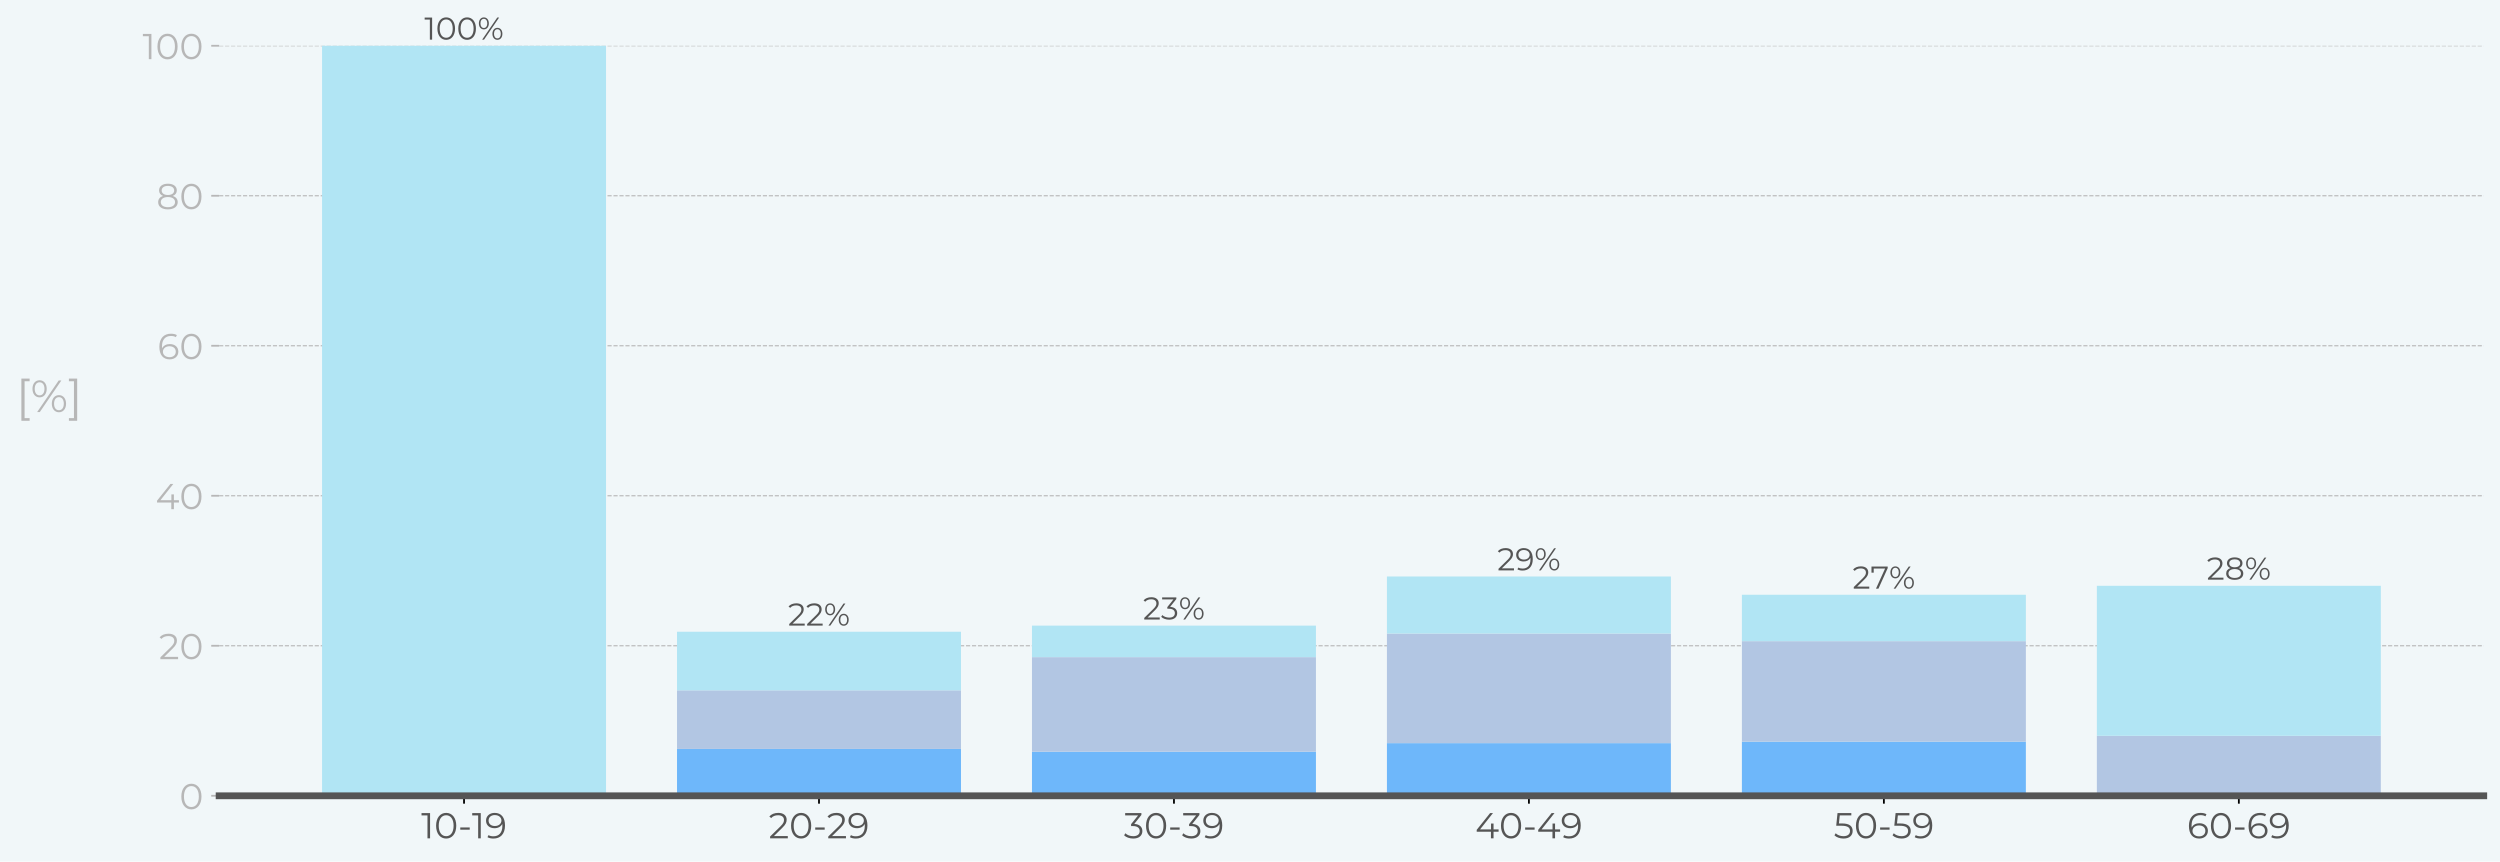
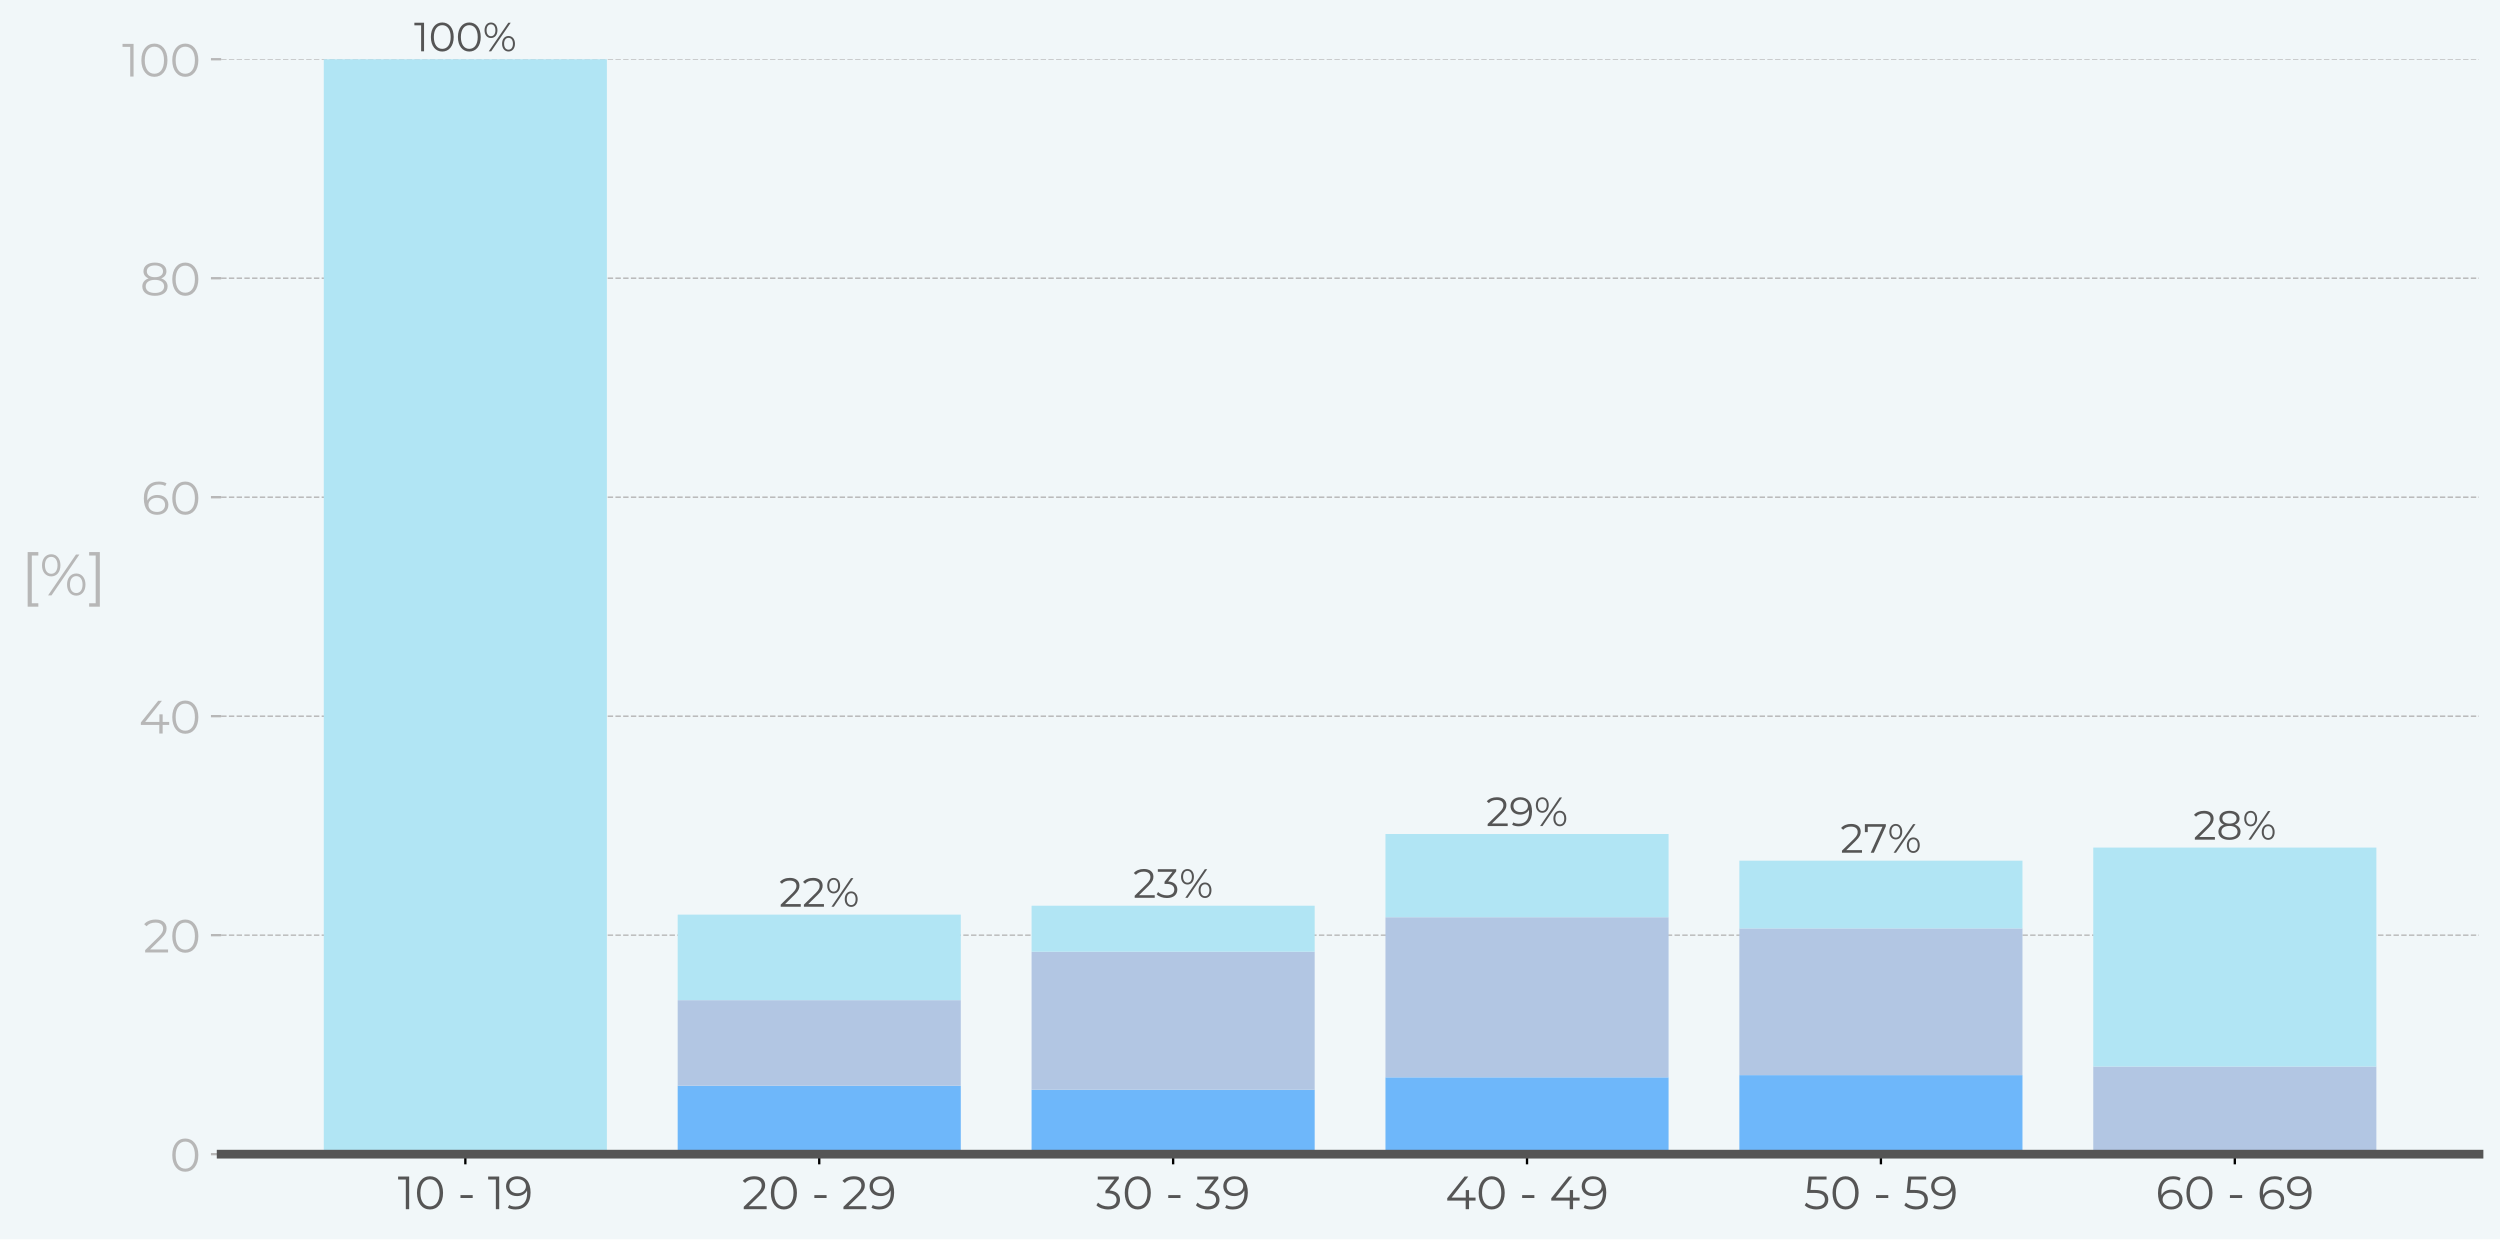
- <svg xmlns="http://www.w3.org/2000/svg" xmlns:xlink="http://www.w3.org/1999/xlink" width="1108.78pt" height="382.123pt" viewBox="0 0 1108.78 382.123" version="1.1">
+ <svg xmlns="http://www.w3.org/2000/svg" xmlns:xlink="http://www.w3.org/1999/xlink" width="856.965pt" height="424.803pt" viewBox="0 0 856.965 424.803" version="1.1">
  <defs>
    <style type="text/css">*{stroke-linejoin: round; stroke-linecap: butt}</style>
  </defs>
  <g id="figure_1">
    <g id="patch_1">
-       <path d="M 0 382.123  L 1108.78 382.123  L 1108.78 0  L 0 0  z " style="fill: #f1f7f9" />
+       <path d="M -0 424.803  L 856.965 424.803  L 856.965 0  L -0 0  z " style="fill: #f1f7f9" />
    </g>
    <g id="axes_1">
      <g id="patch_2">
-         <path d="M 97.18 352.945  L 1101.58 352.945  L 1101.58 20.305  L 97.18 20.305  z " style="fill: #f1f7f9" />
+         <path d="M 75.81 395.625  L 849.765 395.625  L 849.765 20.305  L 75.81 20.305  z " style="fill: #f1f7f9" />
      </g>
      <g id="matplotlib.axis_1">
        <g id="xtick_1">
          <g id="line2d_1">
            <defs>
-               <path id="m807997ced9" d="M 0 0  L 0 3.5  " style="stroke: #000000; stroke-width: 0.8" />
+               <path id="m3b1934c39c" d="M 0 0  L 0 3.5  " style="stroke: #000000; stroke-width: 0.8" />
            </defs>
            <g>
-               <use xlink:href="#m807997ced9" x="205.806" y="352.945" style="stroke: #000000; stroke-width: 0.8" />
+               <use xlink:href="#m3b1934c39c" x="159.514" y="395.625" style="stroke: #000000; stroke-width: 0.8" />
            </g>
          </g>
          <g id="text_1">
-             <g style="fill: #555555" transform="translate(186.8063 371.8178)scale(0.16 -0.16)">
+             <g style="fill: #555555" transform="translate(136.3211 414.4978)scale(0.16 -0.16)">
              <defs>
                <path id="Montserrat-Regular-31" d="M 58 4480  L 58 4070  L 1114 4070  L 1114 0  L 1574 0  L 1574 4480  L 58 4480  z " transform="scale(0.015625)" />
                <path id="Montserrat-Regular-30" d="M 2118 -38  C 3155 -38 3910 813 3910 2240  C 3910 3667 3155 4518 2118 4518  C 1082 4518 333 3667 333 2240  C 333 813 1082 -38 2118 -38  z M 2118 384  C 1338 384 800 1043 800 2240  C 800 3437 1338 4096 2118 4096  C 2899 4096 3437 3437 3437 2240  C 3437 1043 2899 384 2118 384  z " transform="scale(0.015625)" />
+                 <path id="Montserrat-Regular-20" transform="scale(0.015625)" />
                <path id="Montserrat-Regular-2d" d="M 384 1536  L 2061 1536  L 2061 1933  L 384 1933  L 384 1536  z " transform="scale(0.015625)" />
                <path id="Montserrat-Regular-39" d="M 1728 4518  C 858 4518 198 3981 198 3142  C 198 2323 819 1798 1709 1798  C 2330 1798 2854 2074 3078 2566  C 3091 2432 3098 2304 3098 2202  C 3098 986 2477 365 1510 365  C 1178 365 870 422 640 576  L 454 205  C 736 32 1114 -38 1517 -38  C 2733 -38 3565 755 3565 2278  C 3565 3693 2918 4518 1728 4518  z M 1779 2189  C 1088 2189 653 2566 653 3155  C 653 3750 1101 4128 1747 4128  C 2522 4128 2931 3661 2931 3168  C 2931 2611 2464 2189 1779 2189  z " transform="scale(0.015625)" />
              </defs>
              <use xlink:href="#Montserrat-Regular-31" />
              <use xlink:href="#Montserrat-Regular-30" x="36.1" />
-               <use xlink:href="#Montserrat-Regular-2d" x="102.3" />
-               <use xlink:href="#Montserrat-Regular-31" x="140.5" />
-               <use xlink:href="#Montserrat-Regular-39" x="176.6" />
+               <use xlink:href="#Montserrat-Regular-20" x="102.3" />
+               <use xlink:href="#Montserrat-Regular-2d" x="128.5" />
+               <use xlink:href="#Montserrat-Regular-20" x="166.7" />
+               <use xlink:href="#Montserrat-Regular-31" x="192.9" />
+               <use xlink:href="#Montserrat-Regular-39" x="229" />
            </g>
          </g>
        </g>
        <g id="xtick_2">
          <g id="line2d_2">
            <g>
-               <use xlink:href="#m807997ced9" x="363.236" y="352.945" style="stroke: #000000; stroke-width: 0.8" />
+               <use xlink:href="#m3b1934c39c" x="280.823" y="395.625" style="stroke: #000000; stroke-width: 0.8" />
            </g>
          </g>
          <g id="text_2">
-             <g style="fill: #555555" transform="translate(340.9233 371.8178)scale(0.16 -0.16)">
+             <g style="fill: #555555" transform="translate(254.3182 414.4978)scale(0.16 -0.16)">
              <defs>
                <path id="Montserrat-Regular-32" d="M 928 410  L 2451 1907  C 3053 2496 3187 2880 3187 3309  C 3187 4058 2611 4518 1702 4518  C 1018 4518 461 4288 115 3878  L 442 3597  C 736 3936 1139 4096 1664 4096  C 2349 4096 2714 3776 2714 3258  C 2714 2950 2618 2650 2112 2150  L 250 326  L 250 0  L 3392 0  L 3392 410  L 928 410  z " transform="scale(0.015625)" />
              </defs>
              <use xlink:href="#Montserrat-Regular-32" />
              <use xlink:href="#Montserrat-Regular-30" x="56.8" />
-               <use xlink:href="#Montserrat-Regular-2d" x="123" />
-               <use xlink:href="#Montserrat-Regular-32" x="161.2" />
-               <use xlink:href="#Montserrat-Regular-39" x="218" />
+               <use xlink:href="#Montserrat-Regular-20" x="123" />
+               <use xlink:href="#Montserrat-Regular-2d" x="149.2" />
+               <use xlink:href="#Montserrat-Regular-20" x="187.4" />
+               <use xlink:href="#Montserrat-Regular-32" x="213.6" />
+               <use xlink:href="#Montserrat-Regular-39" x="270.4" />
            </g>
          </g>
        </g>
        <g id="xtick_3">
          <g id="line2d_3">
            <g>
-               <use xlink:href="#m807997ced9" x="520.665" y="352.945" style="stroke: #000000; stroke-width: 0.8" />
+               <use xlink:href="#m3b1934c39c" x="402.133" y="395.625" style="stroke: #000000; stroke-width: 0.8" />
            </g>
          </g>
          <g id="text_3">
-             <g style="fill: #555555" transform="translate(498.4153 371.8178)scale(0.16 -0.16)">
+             <g style="fill: #555555" transform="translate(375.6902 414.4978)scale(0.16 -0.16)">
              <defs>
                <path id="Montserrat-Regular-33" d="M 1856 2560  L 3123 4154  L 3123 4480  L 243 4480  L 243 4070  L 2534 4070  L 1293 2515  L 1293 2176  L 1613 2176  C 2445 2176 2822 1824 2822 1286  C 2822 730 2413 384 1670 384  C 1088 384 570 602 282 902  L 58 538  C 403 186 1024 -38 1670 -38  C 2752 -38 3296 538 3296 1286  C 3296 2003 2816 2509 1856 2560  z " transform="scale(0.015625)" />
              </defs>
              <use xlink:href="#Montserrat-Regular-33" />
              <use xlink:href="#Montserrat-Regular-30" x="56.4" />
-               <use xlink:href="#Montserrat-Regular-2d" x="122.6" />
-               <use xlink:href="#Montserrat-Regular-33" x="160.8" />
-               <use xlink:href="#Montserrat-Regular-39" x="217.2" />
+               <use xlink:href="#Montserrat-Regular-20" x="122.6" />
+               <use xlink:href="#Montserrat-Regular-2d" x="148.8" />
+               <use xlink:href="#Montserrat-Regular-20" x="187" />
+               <use xlink:href="#Montserrat-Regular-33" x="213.2" />
+               <use xlink:href="#Montserrat-Regular-39" x="269.6" />
            </g>
          </g>
        </g>
        <g id="xtick_4">
          <g id="line2d_4">
            <g>
-               <use xlink:href="#m807997ced9" x="678.095" y="352.945" style="stroke: #000000; stroke-width: 0.8" />
+               <use xlink:href="#m3b1934c39c" x="523.442" y="395.625" style="stroke: #000000; stroke-width: 0.8" />
            </g>
          </g>
          <g id="text_4">
-             <g style="fill: #555555" transform="translate(654.2947 371.8178)scale(0.16 -0.16)">
+             <g style="fill: #555555" transform="translate(495.4498 414.4978)scale(0.16 -0.16)">
              <defs>
                <path id="Montserrat-Regular-34" d="M 4141 1587  L 3245 1587  L 3245 2624  L 2797 2624  L 2797 1587  L 851 1587  L 3142 4480  L 2630 4480  L 256 1510  L 256 1178  L 2784 1178  L 2784 0  L 3245 0  L 3245 1178  L 4141 1178  L 4141 1587  z " transform="scale(0.015625)" />
              </defs>
              <use xlink:href="#Montserrat-Regular-34" />
              <use xlink:href="#Montserrat-Regular-30" x="66.1" />
-               <use xlink:href="#Montserrat-Regular-2d" x="132.3" />
-               <use xlink:href="#Montserrat-Regular-34" x="170.5" />
-               <use xlink:href="#Montserrat-Regular-39" x="236.6" />
+               <use xlink:href="#Montserrat-Regular-20" x="132.3" />
+               <use xlink:href="#Montserrat-Regular-2d" x="158.5" />
+               <use xlink:href="#Montserrat-Regular-20" x="196.7" />
+               <use xlink:href="#Montserrat-Regular-34" x="222.9" />
+               <use xlink:href="#Montserrat-Regular-39" x="289" />
            </g>
          </g>
        </g>
        <g id="xtick_5">
          <g id="line2d_5">
            <g>
-               <use xlink:href="#m807997ced9" x="835.524" y="352.945" style="stroke: #000000; stroke-width: 0.8" />
+               <use xlink:href="#m3b1934c39c" x="644.752" y="395.625" style="stroke: #000000; stroke-width: 0.8" />
            </g>
          </g>
          <g id="text_5">
-             <g style="fill: #555555" transform="translate(813.2442 371.8178)scale(0.16 -0.16)">
+             <g style="fill: #555555" transform="translate(618.2793 414.4978)scale(0.16 -0.16)">
              <defs>
                <path id="Montserrat-Regular-35" d="M 1510 2643  L 934 2643  L 1088 4070  L 3136 4070  L 3136 4480  L 685 4480  L 454 2234  L 1408 2234  C 2547 2234 2906 1875 2906 1299  C 2906 755 2502 384 1741 384  C 1165 384 653 602 365 902  L 141 538  C 486 186 1101 -38 1747 -38  C 2842 -38 3373 557 3373 1318  C 3373 2112 2861 2643 1510 2643  z " transform="scale(0.015625)" />
              </defs>
              <use xlink:href="#Montserrat-Regular-35" />
              <use xlink:href="#Montserrat-Regular-30" x="56.6" />
-               <use xlink:href="#Montserrat-Regular-2d" x="122.8" />
-               <use xlink:href="#Montserrat-Regular-35" x="161" />
-               <use xlink:href="#Montserrat-Regular-39" x="217.6" />
+               <use xlink:href="#Montserrat-Regular-20" x="122.8" />
+               <use xlink:href="#Montserrat-Regular-2d" x="149" />
+               <use xlink:href="#Montserrat-Regular-20" x="187.2" />
+               <use xlink:href="#Montserrat-Regular-35" x="213.4" />
+               <use xlink:href="#Montserrat-Regular-39" x="270" />
            </g>
          </g>
        </g>
        <g id="xtick_6">
          <g id="line2d_6">
            <g>
-               <use xlink:href="#m807997ced9" x="992.954" y="352.945" style="stroke: #000000; stroke-width: 0.8" />
+               <use xlink:href="#m3b1934c39c" x="766.061" y="395.625" style="stroke: #000000; stroke-width: 0.8" />
            </g>
          </g>
          <g id="text_6">
-             <g style="fill: #555555" transform="translate(969.9837 371.8178)scale(0.16 -0.16)">
+             <g style="fill: #555555" transform="translate(738.8989 414.4978)scale(0.16 -0.16)">
              <defs>
                <path id="Montserrat-Regular-36" d="M 2189 2682  C 1568 2682 1043 2406 819 1914  C 806 2048 800 2176 800 2278  C 800 3494 1421 4115 2387 4115  C 2720 4115 3027 4058 3258 3904  L 3443 4275  C 3162 4448 2784 4518 2381 4518  C 1165 4518 333 3725 333 2202  C 333 787 979 -38 2170 -38  C 3040 -38 3699 499 3699 1338  C 3699 2157 3078 2682 2189 2682  z M 2150 352  C 1376 352 966 819 966 1312  C 966 1869 1434 2291 2118 2291  C 2810 2291 3245 1914 3245 1325  C 3245 730 2797 352 2150 352  z " transform="scale(0.015625)" />
              </defs>
              <use xlink:href="#Montserrat-Regular-36" />
              <use xlink:href="#Montserrat-Regular-30" x="60.9" />
-               <use xlink:href="#Montserrat-Regular-2d" x="127.1" />
-               <use xlink:href="#Montserrat-Regular-36" x="165.3" />
-               <use xlink:href="#Montserrat-Regular-39" x="226.2" />
+               <use xlink:href="#Montserrat-Regular-20" x="127.1" />
+               <use xlink:href="#Montserrat-Regular-2d" x="153.3" />
+               <use xlink:href="#Montserrat-Regular-20" x="191.5" />
+               <use xlink:href="#Montserrat-Regular-36" x="217.7" />
+               <use xlink:href="#Montserrat-Regular-39" x="278.6" />
            </g>
          </g>
        </g>
      </g>
      <g id="matplotlib.axis_2">
        <g id="ytick_1">
          <g id="line2d_7">
-             <path d="M 97.18 352.945  L 1101.58 352.945  " clip-path="url(#p257842acf2)" style="fill: none; stroke-dasharray: 1.85,0.8; stroke-dashoffset: 0; stroke: #b7b7b7; stroke-width: 0.5" />
+             <path d="M 75.81 395.625  L 849.765 395.625  " clip-path="url(#p5547469573)" style="fill: none; stroke-dasharray: 1.85,0.8; stroke-dashoffset: 0; stroke: #b7b7b7; stroke-width: 0.5" />
          </g>
          <g id="line2d_8">
            <defs>
-               <path id="m3b0ac2b198" d="M 0 0  L -3.5 0  " style="stroke: #b7b7b7; stroke-width: 0.8" />
+               <path id="ma408195c2b" d="M 0 0  L -3.5 0  " style="stroke: #b7b7b7; stroke-width: 0.8" />
            </defs>
            <g>
-               <use xlink:href="#m3b0ac2b198" x="97.18" y="352.945" style="fill: #b7b7b7; stroke: #b7b7b7; stroke-width: 0.8" />
+               <use xlink:href="#ma408195c2b" x="75.81" y="395.625" style="fill: #b7b7b7; stroke: #b7b7b7; stroke-width: 0.8" />
            </g>
          </g>
          <g id="text_7">
-             <g style="fill: #b7b7b7" transform="translate(79.5875 358.8816)scale(0.16 -0.16)">
+             <g style="fill: #b7b7b7" transform="translate(58.2175 401.5616)scale(0.16 -0.16)">
              <use xlink:href="#Montserrat-Regular-30" />
            </g>
          </g>
        </g>
        <g id="ytick_2">
          <g id="line2d_9">
-             <path d="M 97.18 286.417  L 1101.58 286.417  " clip-path="url(#p257842acf2)" style="fill: none; stroke-dasharray: 1.85,0.8; stroke-dashoffset: 0; stroke: #b7b7b7; stroke-width: 0.5" />
+             <path d="M 75.81 320.561  L 849.765 320.561  " clip-path="url(#p5547469573)" style="fill: none; stroke-dasharray: 1.85,0.8; stroke-dashoffset: 0; stroke: #b7b7b7; stroke-width: 0.5" />
          </g>
          <g id="line2d_10">
            <g>
-               <use xlink:href="#m3b0ac2b198" x="97.18" y="286.417" style="fill: #b7b7b7; stroke: #b7b7b7; stroke-width: 0.8" />
+               <use xlink:href="#ma408195c2b" x="75.81" y="320.561" style="fill: #b7b7b7; stroke: #b7b7b7; stroke-width: 0.8" />
            </g>
          </g>
          <g id="text_8">
-             <g style="fill: #b7b7b7" transform="translate(70.5 292.3536)scale(0.16 -0.16)">
+             <g style="fill: #b7b7b7" transform="translate(49.13 326.4976)scale(0.16 -0.16)">
              <use xlink:href="#Montserrat-Regular-32" />
              <use xlink:href="#Montserrat-Regular-30" x="56.8" />
            </g>
          </g>
        </g>
        <g id="ytick_3">
          <g id="line2d_11">
-             <path d="M 97.18 219.889  L 1101.58 219.889  " clip-path="url(#p257842acf2)" style="fill: none; stroke-dasharray: 1.85,0.8; stroke-dashoffset: 0; stroke: #b7b7b7; stroke-width: 0.5" />
+             <path d="M 75.81 245.497  L 849.765 245.497  " clip-path="url(#p5547469573)" style="fill: none; stroke-dasharray: 1.85,0.8; stroke-dashoffset: 0; stroke: #b7b7b7; stroke-width: 0.5" />
          </g>
          <g id="line2d_12">
            <g>
-               <use xlink:href="#m3b0ac2b198" x="97.18" y="219.889" style="fill: #b7b7b7; stroke: #b7b7b7; stroke-width: 0.8" />
+               <use xlink:href="#ma408195c2b" x="75.81" y="245.497" style="fill: #b7b7b7; stroke: #b7b7b7; stroke-width: 0.8" />
            </g>
          </g>
          <g id="text_9">
-             <g style="fill: #b7b7b7" transform="translate(69.0125 225.8256)scale(0.16 -0.16)">
+             <g style="fill: #b7b7b7" transform="translate(47.6425 251.4336)scale(0.16 -0.16)">
              <use xlink:href="#Montserrat-Regular-34" />
              <use xlink:href="#Montserrat-Regular-30" x="66.1" />
            </g>
          </g>
        </g>
        <g id="ytick_4">
          <g id="line2d_13">
-             <path d="M 97.18 153.361  L 1101.58 153.361  " clip-path="url(#p257842acf2)" style="fill: none; stroke-dasharray: 1.85,0.8; stroke-dashoffset: 0; stroke: #b7b7b7; stroke-width: 0.5" />
+             <path d="M 75.81 170.433  L 849.765 170.433  " clip-path="url(#p5547469573)" style="fill: none; stroke-dasharray: 1.85,0.8; stroke-dashoffset: 0; stroke: #b7b7b7; stroke-width: 0.5" />
          </g>
          <g id="line2d_14">
            <g>
-               <use xlink:href="#m3b0ac2b198" x="97.18" y="153.361" style="fill: #b7b7b7; stroke: #b7b7b7; stroke-width: 0.8" />
+               <use xlink:href="#ma408195c2b" x="75.81" y="170.433" style="fill: #b7b7b7; stroke: #b7b7b7; stroke-width: 0.8" />
            </g>
          </g>
          <g id="text_10">
-             <g style="fill: #b7b7b7" transform="translate(69.8425 159.2976)scale(0.16 -0.16)">
+             <g style="fill: #b7b7b7" transform="translate(48.4725 176.3696)scale(0.16 -0.16)">
              <use xlink:href="#Montserrat-Regular-36" />
              <use xlink:href="#Montserrat-Regular-30" x="60.9" />
            </g>
          </g>
        </g>
        <g id="ytick_5">
          <g id="line2d_15">
-             <path d="M 97.18 86.833  L 1101.58 86.833  " clip-path="url(#p257842acf2)" style="fill: none; stroke-dasharray: 1.85,0.8; stroke-dashoffset: 0; stroke: #b7b7b7; stroke-width: 0.5" />
+             <path d="M 75.81 95.369  L 849.765 95.369  " clip-path="url(#p5547469573)" style="fill: none; stroke-dasharray: 1.85,0.8; stroke-dashoffset: 0; stroke: #b7b7b7; stroke-width: 0.5" />
          </g>
          <g id="line2d_16">
            <g>
-               <use xlink:href="#m3b0ac2b198" x="97.18" y="86.833" style="fill: #b7b7b7; stroke: #b7b7b7; stroke-width: 0.8" />
+               <use xlink:href="#ma408195c2b" x="75.81" y="95.369" style="fill: #b7b7b7; stroke: #b7b7b7; stroke-width: 0.8" />
            </g>
          </g>
          <g id="text_11">
-             <g style="fill: #b7b7b7" transform="translate(69.38 92.76956)scale(0.16 -0.16)">
+             <g style="fill: #b7b7b7" transform="translate(48.01 101.3056)scale(0.16 -0.16)">
              <defs>
                <path id="Montserrat-Regular-38" d="M 2899 2349  C 3360 2528 3616 2867 3616 3334  C 3616 4064 2982 4518 2035 4518  C 1088 4518 467 4064 467 3334  C 467 2867 717 2528 1171 2349  C 614 2163 307 1786 307 1248  C 307 454 960 -38 2035 -38  C 3104 -38 3776 454 3776 1248  C 3776 1779 3462 2163 2899 2349  z M 928 3322  C 928 3821 1357 4128 2035 4128  C 2707 4128 3149 3821 3149 3315  C 3149 2829 2733 2515 2035 2515  C 1338 2515 928 2829 928 3322  z M 2035 352  C 1242 352 774 698 774 1254  C 774 1805 1242 2150 2035 2150  C 2829 2150 3302 1805 3302 1254  C 3302 698 2829 352 2035 352  z " transform="scale(0.015625)" />
              </defs>
              <use xlink:href="#Montserrat-Regular-38" />
              <use xlink:href="#Montserrat-Regular-30" x="63.8" />
            </g>
          </g>
        </g>
        <g id="ytick_6">
          <g id="line2d_17">
-             <path d="M 97.18 20.305  L 1101.58 20.305  " clip-path="url(#p257842acf2)" style="fill: none; stroke-dasharray: 1.85,0.8; stroke-dashoffset: 0; stroke: #b7b7b7; stroke-width: 0.5" />
+             <path d="M 75.81 20.305  L 849.765 20.305  " clip-path="url(#p5547469573)" style="fill: none; stroke-dasharray: 1.85,0.8; stroke-dashoffset: 0; stroke: #b7b7b7; stroke-width: 0.5" />
          </g>
          <g id="line2d_18">
            <g>
-               <use xlink:href="#m3b0ac2b198" x="97.18" y="20.305" style="fill: #b7b7b7; stroke: #b7b7b7; stroke-width: 0.8" />
+               <use xlink:href="#ma408195c2b" x="75.81" y="20.305" style="fill: #b7b7b7; stroke: #b7b7b7; stroke-width: 0.8" />
            </g>
          </g>
          <g id="text_12">
-             <g style="fill: #b7b7b7" transform="translate(63.22 26.24156)scale(0.16 -0.16)">
+             <g style="fill: #b7b7b7" transform="translate(41.85 26.24156)scale(0.16 -0.16)">
              <use xlink:href="#Montserrat-Regular-31" />
              <use xlink:href="#Montserrat-Regular-30" x="36.1" />
              <use xlink:href="#Montserrat-Regular-30" x="102.3" />
            </g>
          </g>
        </g>
        <g id="text_13">
-           <g style="fill: #b7b7b7" transform="translate(7.2 182.7441)scale(0.2 -0.2)">
+           <g style="fill: #b7b7b7" transform="translate(7.2 204.0841)scale(0.2 -0.2)">
            <defs>
              <path id="Montserrat-Regular-5b" d="M 730 -1242  L 1901 -1242  L 1901 -864  L 1184 -864  L 1184 4371  L 1901 4371  L 1901 4749  L 730 4749  L 730 -1242  z " transform="scale(0.015625)" />
              <path id="Montserrat-Regular-25" d="M 1280 2080  C 1875 2080 2291 2560 2291 3296  C 2291 4032 1875 4512 1280 4512  C 678 4512 269 4026 269 3296  C 269 2566 678 2080 1280 2080  z M 934 0  L 1312 0  L 4371 4480  L 3994 4480  L 934 0  z M 1280 2368  C 858 2368 589 2720 589 3296  C 589 3872 858 4224 1280 4224  C 1696 4224 1971 3878 1971 3296  C 1971 2714 1696 2368 1280 2368  z M 4026 -32  C 4627 -32 5037 454 5037 1184  C 5037 1914 4627 2400 4026 2400  C 3430 2400 3014 1914 3014 1184  C 3014 454 3430 -32 4026 -32  z M 4026 256  C 3610 256 3334 602 3334 1184  C 3334 1766 3610 2112 4026 2112  C 4448 2112 4717 1760 4717 1184  C 4717 608 4448 256 4026 256  z " transform="scale(0.015625)" />
              <path id="Montserrat-Regular-5d" d="M 1306 -1242  L 1306 4749  L 134 4749  L 134 4371  L 851 4371  L 851 -864  L 134 -864  L 134 -1242  L 1306 -1242  z " transform="scale(0.015625)" />
            </defs>
            <use xlink:href="#Montserrat-Regular-5b" />
            <use xlink:href="#Montserrat-Regular-25" x="31.8" />
            <use xlink:href="#Montserrat-Regular-5d" x="114.7" />
          </g>
        </g>
      </g>
      <g id="patch_3">
-         <path d="M 142.835 352.945  L 268.778 352.945  L 268.778 352.945  L 142.835 352.945  z " clip-path="url(#p257842acf2)" style="fill: #6eb7fa" />
+         <path d="M 110.99 395.625  L 208.037 395.625  L 208.037 395.625  L 110.99 395.625  z " clip-path="url(#p5547469573)" style="fill: #6eb7fa" />
      </g>
      <g id="patch_4">
-         <path d="M 300.264 352.945  L 426.208 352.945  L 426.208 332.155  L 300.264 332.155  z " clip-path="url(#p257842acf2)" style="fill: #6eb7fa" />
+         <path d="M 232.299 395.625  L 329.347 395.625  L 329.347 372.168  L 232.299 372.168  z " clip-path="url(#p5547469573)" style="fill: #6eb7fa" />
      </g>
      <g id="patch_5">
-         <path d="M 457.693 352.945  L 583.637 352.945  L 583.637 333.378  L 457.693 333.378  z " clip-path="url(#p257842acf2)" style="fill: #6eb7fa" />
+         <path d="M 353.609 395.625  L 450.657 395.625  L 450.657 373.548  L 353.609 373.548  z " clip-path="url(#p5547469573)" style="fill: #6eb7fa" />
      </g>
      <g id="patch_6">
-         <path d="M 615.123 352.945  L 741.067 352.945  L 741.067 329.602  L 615.123 329.602  z " clip-path="url(#p257842acf2)" style="fill: #6eb7fa" />
+         <path d="M 474.918 395.625  L 571.966 395.625  L 571.966 369.287  L 474.918 369.287  z " clip-path="url(#p5547469573)" style="fill: #6eb7fa" />
      </g>
      <g id="patch_7">
-         <path d="M 772.552 352.945  L 898.496 352.945  L 898.496 328.94  L 772.552 328.94  z " clip-path="url(#p257842acf2)" style="fill: #6eb7fa" />
+         <path d="M 596.228 395.625  L 693.276 395.625  L 693.276 368.54  L 596.228 368.54  z " clip-path="url(#p5547469573)" style="fill: #6eb7fa" />
      </g>
      <g id="patch_8">
-         <path d="M 929.982 352.945  L 1055.925 352.945  L 1055.925 352.945  L 929.982 352.945  z " clip-path="url(#p257842acf2)" style="fill: #6eb7fa" />
+         <path d="M 717.538 395.625  L 814.585 395.625  L 814.585 395.625  L 717.538 395.625  z " clip-path="url(#p5547469573)" style="fill: #6eb7fa" />
      </g>
      <g id="patch_9">
-         <path d="M 142.835 352.945  L 268.778 352.945  L 268.778 352.945  L 142.835 352.945  z " clip-path="url(#p257842acf2)" style="fill: #b2c6e3" />
+         <path d="M 110.99 395.625  L 208.037 395.625  L 208.037 395.625  L 110.99 395.625  z " clip-path="url(#p5547469573)" style="fill: #b2c6e3" />
      </g>
      <g id="patch_10">
-         <path d="M 300.264 332.155  L 426.208 332.155  L 426.208 306.168  L 300.264 306.168  z " clip-path="url(#p257842acf2)" style="fill: #b2c6e3" />
+         <path d="M 232.299 372.168  L 329.347 372.168  L 329.347 342.846  L 232.299 342.846  z " clip-path="url(#p5547469573)" style="fill: #b2c6e3" />
      </g>
      <g id="patch_11">
-         <path d="M 457.693 333.378  L 583.637 333.378  L 583.637 291.449  L 457.693 291.449  z " clip-path="url(#p257842acf2)" style="fill: #b2c6e3" />
+         <path d="M 353.609 373.548  L 450.657 373.548  L 450.657 326.238  L 353.609 326.238  z " clip-path="url(#p5547469573)" style="fill: #b2c6e3" />
      </g>
      <g id="patch_12">
-         <path d="M 615.123 329.602  L 741.067 329.602  L 741.067 280.971  L 615.123 280.971  z " clip-path="url(#p257842acf2)" style="fill: #b2c6e3" />
+         <path d="M 474.918 369.287  L 571.966 369.287  L 571.966 314.416  L 474.918 314.416  z " clip-path="url(#p5547469573)" style="fill: #b2c6e3" />
      </g>
      <g id="patch_13">
-         <path d="M 772.552 328.94  L 898.496 328.94  L 898.496 284.36  L 772.552 284.36  z " clip-path="url(#p257842acf2)" style="fill: #b2c6e3" />
+         <path d="M 596.228 368.54  L 693.276 368.54  L 693.276 318.24  L 596.228 318.24  z " clip-path="url(#p5547469573)" style="fill: #b2c6e3" />
      </g>
      <g id="patch_14">
-         <path d="M 929.982 352.945  L 1055.925 352.945  L 1055.925 326.334  L 929.982 326.334  z " clip-path="url(#p257842acf2)" style="fill: #b2c6e3" />
+         <path d="M 717.538 395.625  L 814.585 395.625  L 814.585 365.6  L 717.538 365.6  z " clip-path="url(#p5547469573)" style="fill: #b2c6e3" />
      </g>
      <g id="patch_15">
-         <path d="M 142.835 352.945  L 268.778 352.945  L 268.778 20.305  L 142.835 20.305  z " clip-path="url(#p257842acf2)" style="fill: #b1e5f4" />
+         <path d="M 110.99 395.625  L 208.037 395.625  L 208.037 20.305  L 110.99 20.305  z " clip-path="url(#p5547469573)" style="fill: #b1e5f4" />
      </g>
      <g id="patch_16">
-         <path d="M 300.264 306.168  L 426.208 306.168  L 426.208 280.18  L 300.264 280.18  z " clip-path="url(#p257842acf2)" style="fill: #b1e5f4" />
+         <path d="M 232.299 342.846  L 329.347 342.846  L 329.347 313.524  L 232.299 313.524  z " clip-path="url(#p5547469573)" style="fill: #b1e5f4" />
      </g>
      <g id="patch_17">
-         <path d="M 457.693 291.449  L 583.637 291.449  L 583.637 277.472  L 457.693 277.472  z " clip-path="url(#p257842acf2)" style="fill: #b1e5f4" />
+         <path d="M 353.609 326.238  L 450.657 326.238  L 450.657 310.469  L 353.609 310.469  z " clip-path="url(#p5547469573)" style="fill: #b1e5f4" />
      </g>
      <g id="patch_18">
-         <path d="M 615.123 280.971  L 741.067 280.971  L 741.067 255.682  L 615.123 255.682  z " clip-path="url(#p257842acf2)" style="fill: #b1e5f4" />
+         <path d="M 474.918 314.416  L 571.966 314.416  L 571.966 285.883  L 474.918 285.883  z " clip-path="url(#p5547469573)" style="fill: #b1e5f4" />
      </g>
      <g id="patch_19">
-         <path d="M 772.552 284.36  L 898.496 284.36  L 898.496 263.784  L 772.552 263.784  z " clip-path="url(#p257842acf2)" style="fill: #b1e5f4" />
+         <path d="M 596.228 318.24  L 693.276 318.24  L 693.276 295.024  L 596.228 295.024  z " clip-path="url(#p5547469573)" style="fill: #b1e5f4" />
      </g>
      <g id="patch_20">
-         <path d="M 929.982 326.334  L 1055.925 326.334  L 1055.925 259.806  L 929.982 259.806  z " clip-path="url(#p257842acf2)" style="fill: #b1e5f4" />
+         <path d="M 717.538 365.6  L 814.585 365.6  L 814.585 290.536  L 717.538 290.536  z " clip-path="url(#p5547469573)" style="fill: #b1e5f4" />
      </g>
      <g id="text_14">
-         <g style="fill: #555555" transform="translate(188.2079 17.58844)scale(0.14 -0.14)">
+         <g style="fill: #555555" transform="translate(141.9152 17.58844)scale(0.14 -0.14)">
          <use xlink:href="#Montserrat-Regular-31" />
          <use xlink:href="#Montserrat-Regular-30" x="36.1" />
          <use xlink:href="#Montserrat-Regular-30" x="102.3" />
          <use xlink:href="#Montserrat-Regular-25" x="168.5" />
        </g>
      </g>
      <g id="text_15">
-         <g style="fill: #555555" transform="translate(349.4808 277.4634)scale(0.14 -0.14)">
+         <g style="fill: #555555" transform="translate(267.0682 310.8072)scale(0.14 -0.14)">
          <use xlink:href="#Montserrat-Regular-32" />
          <use xlink:href="#Montserrat-Regular-32" x="56.8" />
          <use xlink:href="#Montserrat-Regular-25" x="113.6" />
        </g>
      </g>
      <g id="text_16">
-         <g style="fill: #555555" transform="translate(506.9376 274.7555)scale(0.14 -0.14)">
+         <g style="fill: #555555" transform="translate(388.4051 307.7518)scale(0.14 -0.14)">
          <use xlink:href="#Montserrat-Regular-32" />
          <use xlink:href="#Montserrat-Regular-33" x="56.8" />
          <use xlink:href="#Montserrat-Regular-25" x="113.2" />
        </g>
      </g>
      <g id="text_17">
-         <g style="fill: #555555" transform="translate(664.0521 252.9653)scale(0.14 -0.14)">
+         <g style="fill: #555555" transform="translate(509.3996 283.1657)scale(0.14 -0.14)">
          <use xlink:href="#Montserrat-Regular-32" />
          <use xlink:href="#Montserrat-Regular-39" x="56.8" />
          <use xlink:href="#Montserrat-Regular-25" x="117.7" />
        </g>
      </g>
      <g id="text_18">
-         <g style="fill: #555555" transform="translate(821.6215 261.0672)scale(0.14 -0.14)">
+         <g style="fill: #555555" transform="translate(630.8492 292.3072)scale(0.14 -0.14)">
          <defs>
            <path id="Montserrat-Regular-37" d="M 205 4480  L 205 3232  L 659 3232  L 659 4070  L 2963 4070  L 1120 0  L 1619 0  L 3494 4154  L 3494 4480  L 205 4480  z " transform="scale(0.015625)" />
          </defs>
          <use xlink:href="#Montserrat-Regular-32" />
          <use xlink:href="#Montserrat-Regular-37" x="56.8" />
          <use xlink:href="#Montserrat-Regular-25" x="115.7" />
        </g>
      </g>
      <g id="text_19">
-         <g style="fill: #555555" transform="translate(978.7087 257.0892)scale(0.14 -0.14)">
+         <g style="fill: #555555" transform="translate(751.8164 287.8188)scale(0.14 -0.14)">
          <use xlink:href="#Montserrat-Regular-32" />
          <use xlink:href="#Montserrat-Regular-38" x="56.8" />
          <use xlink:href="#Montserrat-Regular-25" x="120.6" />
        </g>
      </g>
      <g id="line2d_19">
-         <path d="M 97.18 352.945  L 1101.58 352.945  " style="fill: none; stroke: #555555; stroke-width: 3; stroke-linecap: square" />
+         <path d="M 75.81 395.625  L 849.765 395.625  " style="fill: none; stroke: #555555; stroke-width: 3; stroke-linecap: square" />
      </g>
    </g>
  </g>
  <defs>
-     <clipPath id="p257842acf2">
-       <rect x="97.18" y="20.305" width="1004.4" height="332.64" />
+     <clipPath id="p5547469573">
+       <rect x="75.81" y="20.305" width="773.955" height="375.32" />
    </clipPath>
  </defs>
</svg>
